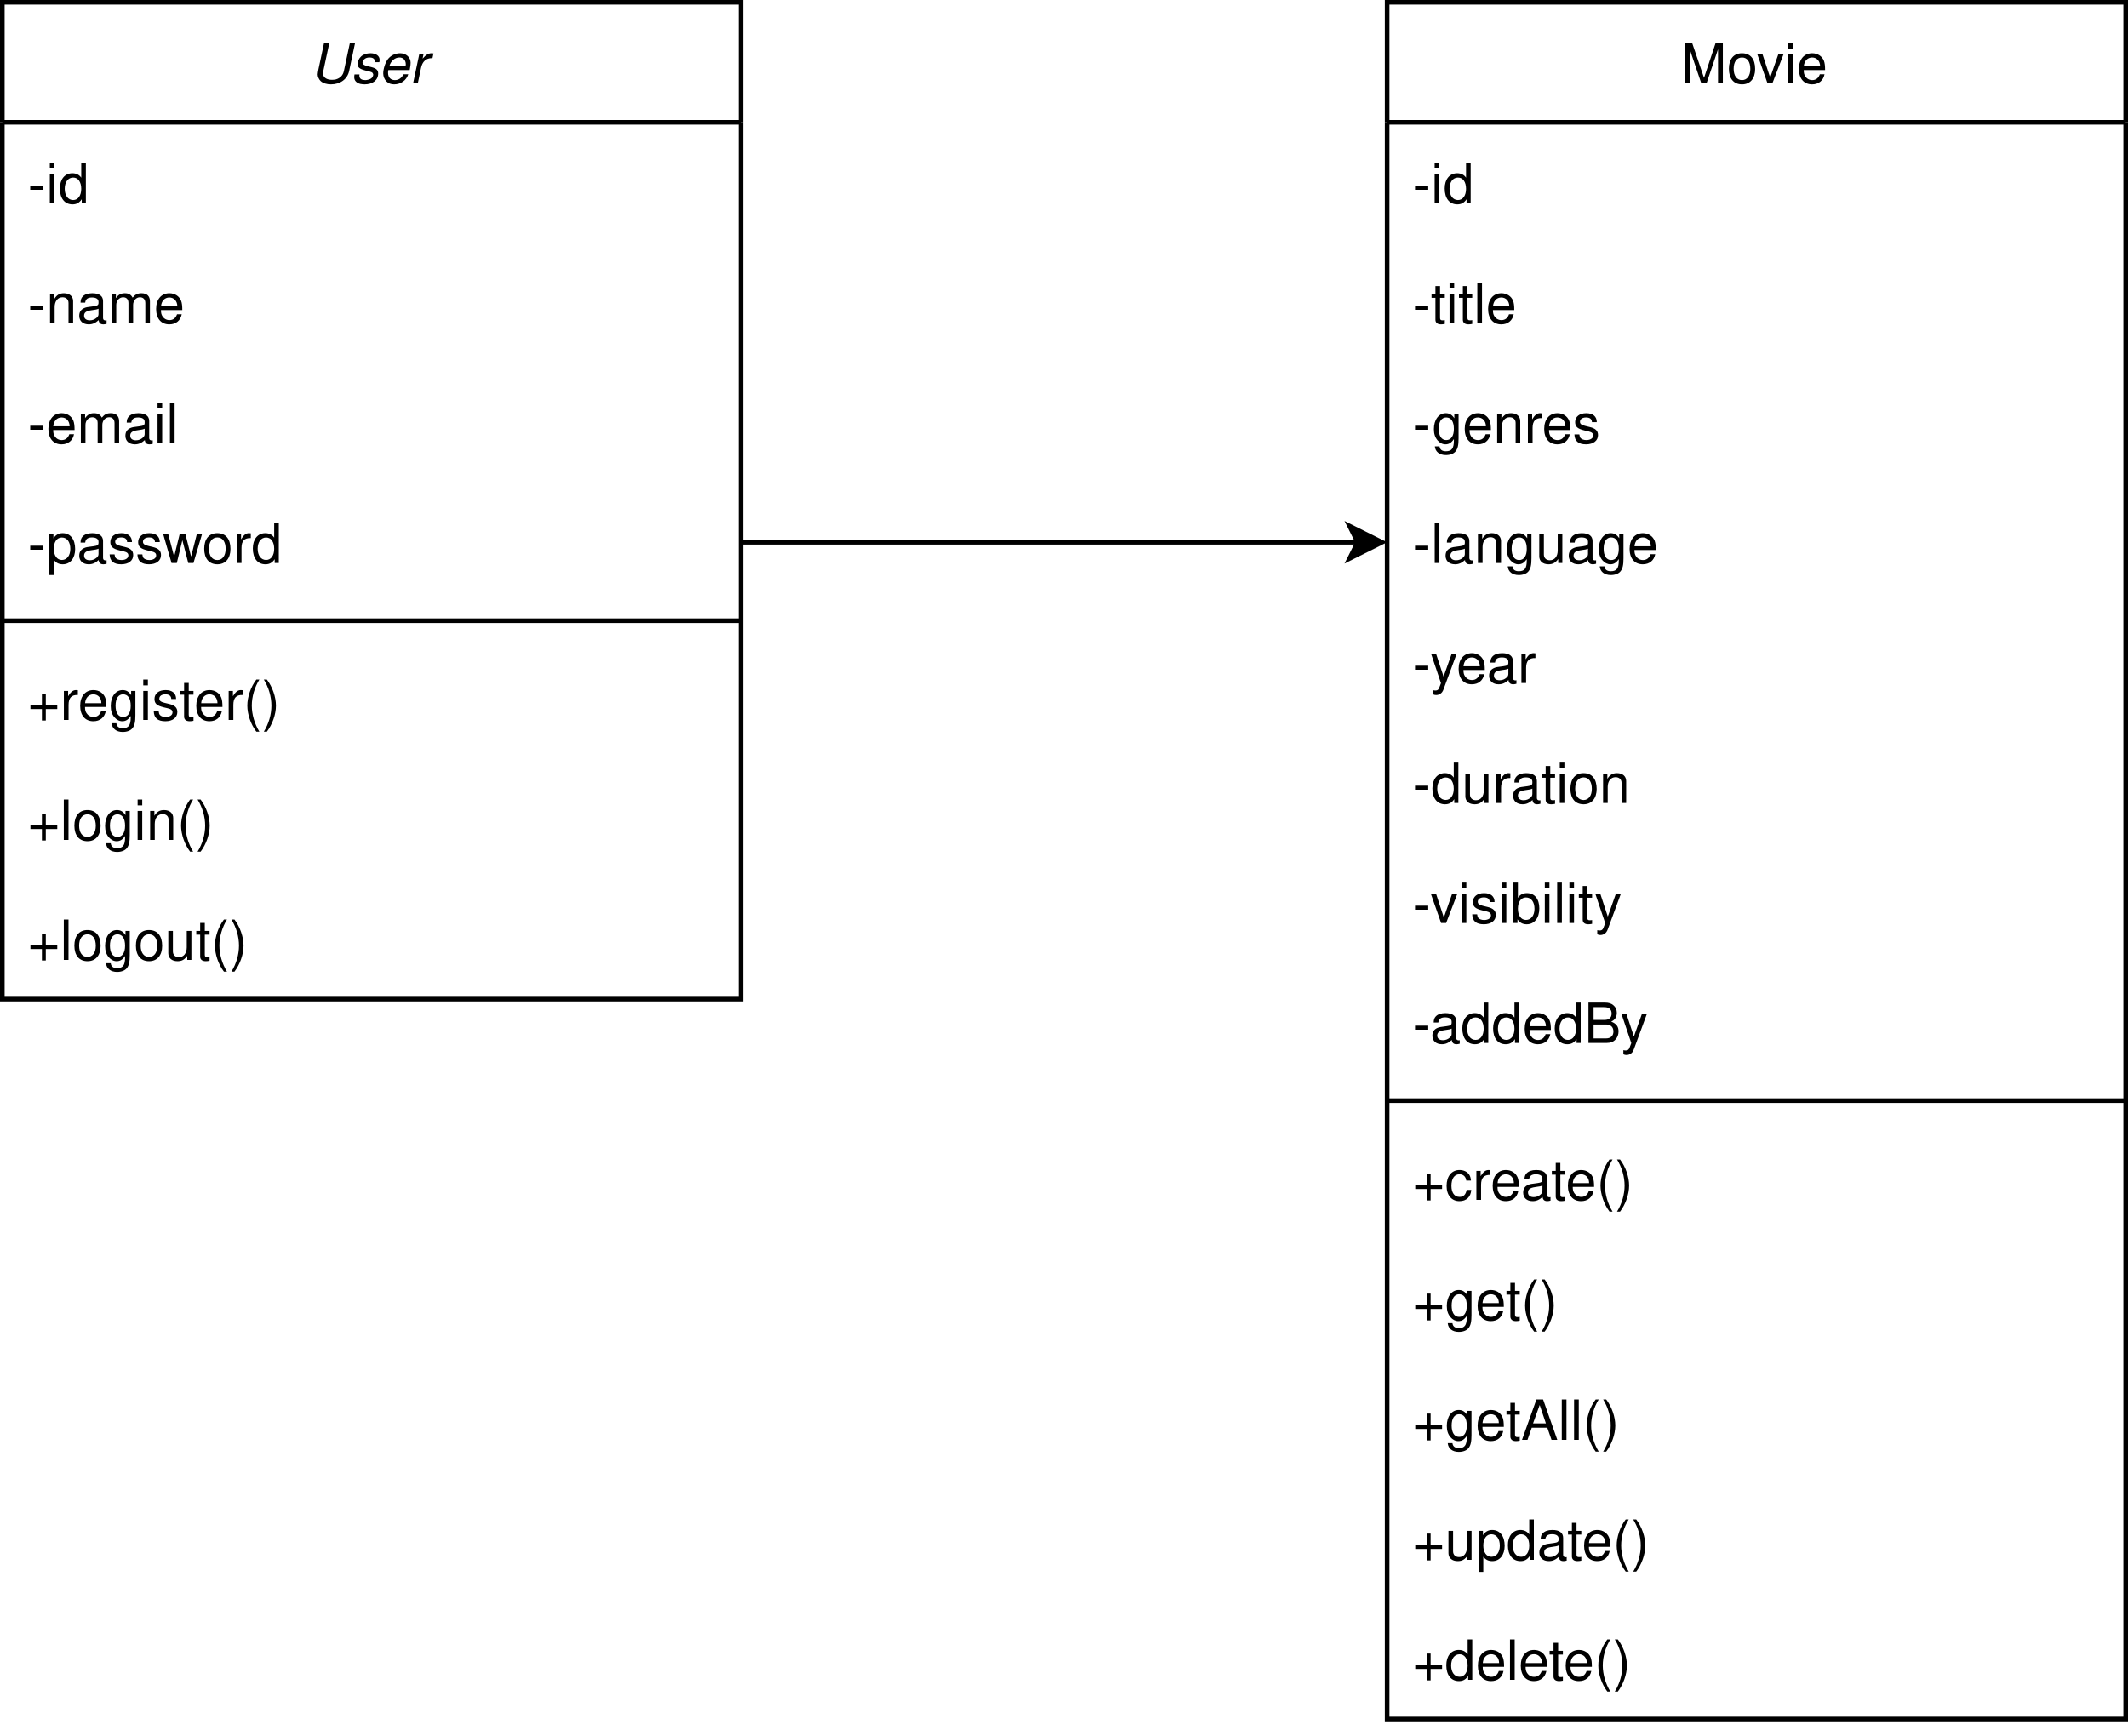
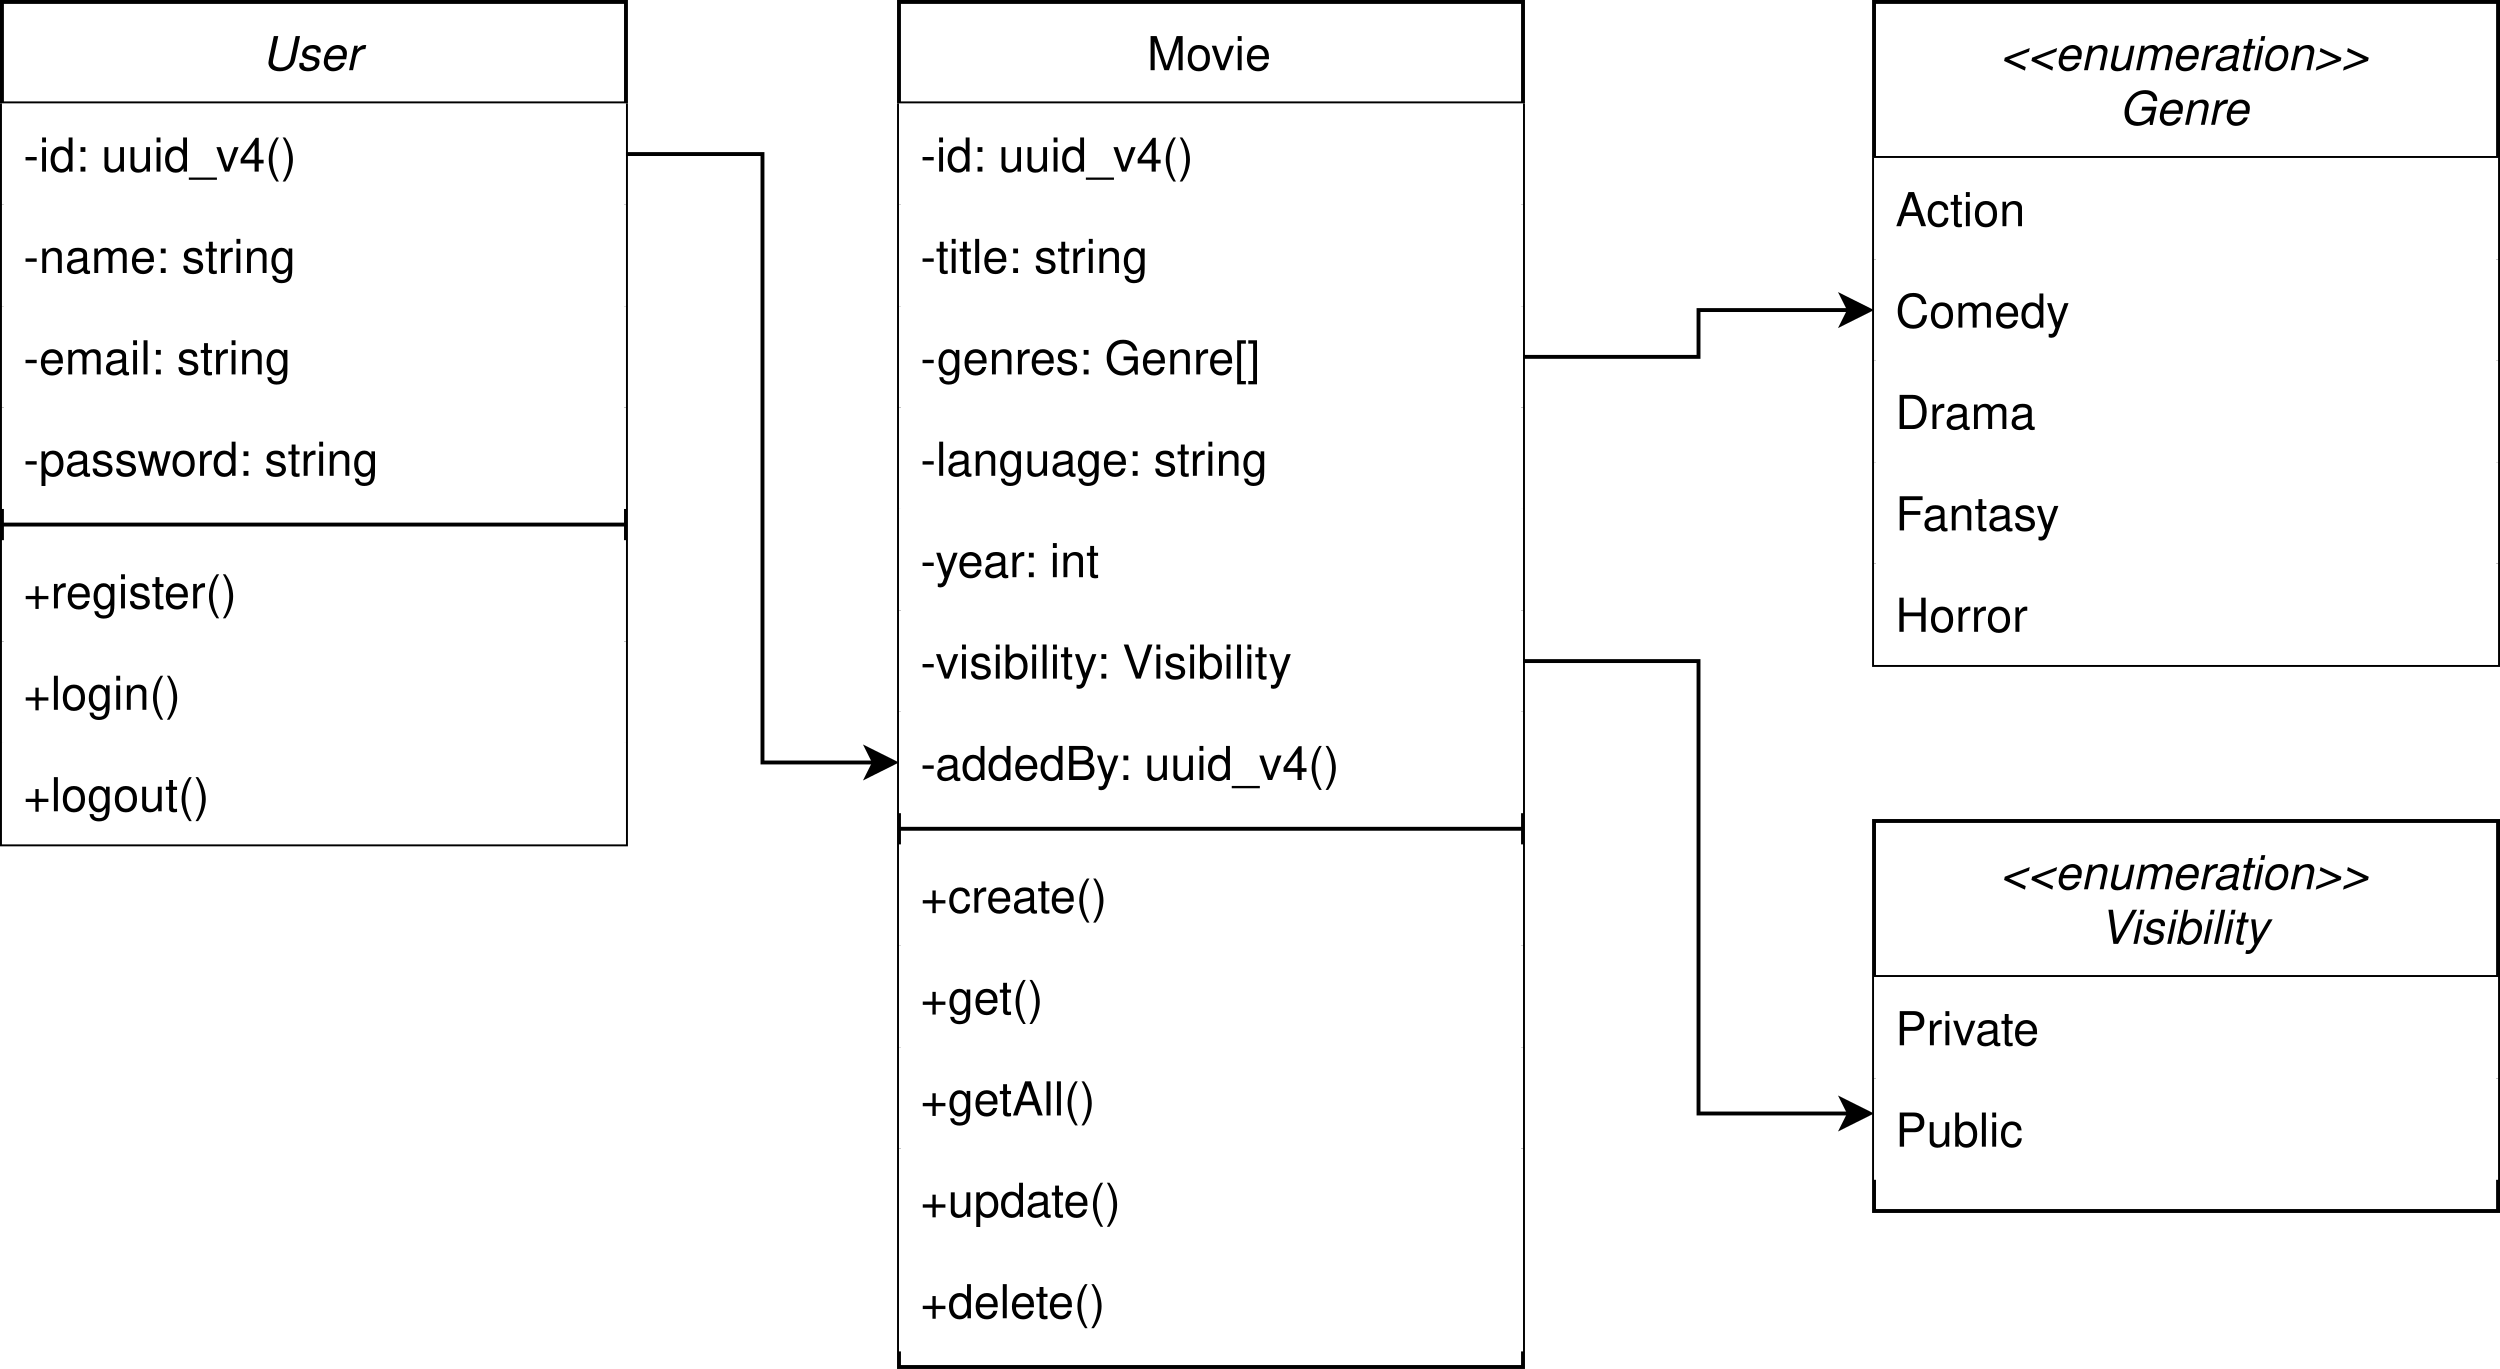
- <svg xmlns="http://www.w3.org/2000/svg" version="1.1" width="461px" height="376px" viewBox="-0.5 -0.5 461 376" content="&lt;mxfile host=&quot;app.diagrams.net&quot; modified=&quot;2022-03-24T03:45:29.962Z&quot; agent=&quot;5.0 (Macintosh; Intel Mac OS X 10_15_7) AppleWebKit/537.36 (KHTML, like Gecko) Chrome/99.0.484.83 Safari/537.36&quot; etag=&quot;bd8p8z-phWbqB5Li1mAe&quot; version=&quot;17.2.1&quot; type=&quot;github&quot;&gt;&lt;diagram id=&quot;C5RBs43oDa-KdzZeNtuy&quot; name=&quot;Page-1&quot;&gt;7Ztbc5s6EIB/jWd6HnzGAt/yGOxcmuOcSZu2yXlUQMZqBOII+UJ+fRcQxkTYtT22mTrMZCZoWUmw30rsrsYNc+AtbgQOJvfcIaxhtJxFwxw2DAMZF334F0uiVNIzL1KBK6ijlHLBI30jSthS0il1SFhQlJwzSYOi0Oa+T2xZkGEh+LyoNuasOGuAXaIJHm3MdOkTdeQklfaNXi6/JdSdZDOjrno/D2fK6k3CCXb4fEVkXjXMgeBcplfeYkBYbLzMLk+foyc2eu3e3H0J/8ffrX++/fujmQ52vUuX5SsI4su9h357HV/f/mj/fA4err/MWzeXL3dN1aU1w2yq7PU9JEK9r4wyI4Zz6jHsQ8sac18+qjtgAgsz6vpwbcOzQU/TmhEhKdj/Ut2QPACpPaHMGeGIT+M3CCW2X7OWNeGCvsGwmMEtBAK4LaRyJaNb0HiMe4K4BVJBQtB5yMyClqIRDqXSsTljOAjpS/LAsYqHhUt9i0vJvWwgPvUd4qjWknPSkIK/Lj0n7r8lDAUttgZZrLiignNDuEekiEAlu9tVMLKFpprz3GuXKpMVjwWpWi1qpbjLoZezfYWVhX0XbLCczjCL06H2tvO9mw4z4O5jSazYiuGqD8LFypvmosQzd/BSpHlpE/TfOynYWa44JCNjudYdwwDb1HdHic6wnUu+qheNRRz6jlniChPqOMRPXEViiVNviv0j4NSXiSU6FvyBvQatvzuNDjzQANoob8NfrC7kgPvgVZgm7kPAVeckdtcSx9q4ZH/vWFER2K5gV/2oQHRXfIaOz8ceOTuAG7aRifSYujwW5o5xOswPQXCL7mw8RNe3ZpM934+iy5JvSZN4mLIPzVnjty36tZx7/YqXs6lzDnAYzrk4vz252iWNWu2KWbc11hpiRpO4UJkDlcZMv+HvAcl4uAz4t9gfhk2kOYWpO4VZ4gAMvxD2wEMqKY/HF6nuO8eo6nuMzC0jrf6RoHZKoELk7NIQIrlPf53dIj4eyBNuxaWf3LLlaTEO+c3ZYjz8BxV1T7jLlmIsXZCAEdLjmuP2HC/2zGAPtrGingbyns+onumsqae06nrK4eop7T3rKWbPWO8e6+spnc4fVE/p6yH8xy2oLFftn1NRQRc6QEklq2sqByZ9yqJKee2spKriEh/25Rr1YVFXXlcxSsrcECS40/iEq4Z9UNjVV1aySsoq7YhgUZM+MOltqy1Hy+66OmhnKnBSm/rIsPfJAFP+62F3ThiZlcLWM8DmjEK6RBmVUY37wLj7VZ95lSRSGMzuWDXrA7M2WpXHZ/rBlwb5ox+G7JFLm1tGYsc6DTFKi+i2IFiSs62+HgNku+rNGOm5MpB0SV1E32Wf7VZ9qIX0zCjFeMlYTXIHkheV57ilB1vTwKm31p22VtOoOofV680A0iGMnDHIIyxJs111foqQRos4LslOIMEoE+5yH7OrXPou9M91RjyJTePQ9CeRMlJHjHgqeTEIBqOJ6Fn1Txr/xQ3AoZrDxerNYVTIJuIHXIth02FhyKfCJhtwqYheYgGfl00b2Zr1KQjDks6KT7cDM2jmvx9IT/fyX2GYV78A&lt;/diagram&gt;&lt;/mxfile&gt;" resource="https://app.diagrams.net/#Hmac8905%2Fmovies-api%2Fmain%2Fclass-diagram.svg">
+ <svg xmlns="http://www.w3.org/2000/svg" version="1.1" width="641px" height="351px" viewBox="-0.5 -0.5 641 351" content="&lt;mxfile host=&quot;app.diagrams.net&quot; modified=&quot;2022-03-24T04:26:53.082Z&quot; agent=&quot;5.0 (Macintosh; Intel Mac OS X 10_15_7) AppleWebKit/537.36 (KHTML, like Gecko) Chrome/99.0.484.83 Safari/537.36&quot; etag=&quot;3SLNGBdJgzkTvPTXYLHu&quot; version=&quot;17.2.1&quot; type=&quot;github&quot;&gt;&lt;diagram id=&quot;C5RBs43oDa-KdzZeNtuy&quot; name=&quot;Page-1&quot;&gt;7VxZc6M4EP41rtp98JYFPh995Niss5WZzCTZpy0FZKyJQF4hH+TXTwPCNhF2HMcGr4cqV4EaIaH+PjV9UK6YfXdxJfBkfMttwipGzV5UzEHFMJDRacMhlASxpGV2YoEjqK06rQT39JUoYU1Jp9Qmfqqj5JxJOkkLLe55xJIpGRaCz9PdRpylZ51gh2iCewszXfpIbTmOpW2jtZJfE+qMk5lRU63PxUlntRJ/jG0+XxOZFxWzLziX8Zm76BMWKi/Ry+OfwSMbvjSvbr74/+Hvvb++/f1QjQe7/MgtyyUI4sm9h359GV1eP9R/PE3uLr/Ma1fd55uquqU2w2yq9PXdJ0KtVwaJEv05dRn2oNUbcU/eqyuggh5m1PHg3IJngzvN3owISUH/XXVB8glIrTFl9hAHfBquwJfYeklavTEX9BWGxQwuIRDAZSEVlYxmqsd9eCeIayAVxIc+d4la0FI0xL5UfSzOGJ749Dl64LCLi4VDvR6XkrvJQHzq2cRWrSXOUUMK/rJkTnj/jmAo0EJtkMUaFRU4V4S7RIoAuqirbYWF2memas5XpEVNJRuvERakarOojeIsR15O9hU2FvYcUMFytuX4ajpU33W+N9NhBrB7WJJeqER/nYJwsrbQlSgi5gdIijSSVsP+XZBNwbr8O6v/9rtGWdC6XKMnIyO5kZz+BFvUc4ZRn0F9Jfmq1h2KONw7YhExxtS2iRcRR2KJY26FbJlw6slIMY0e/EB9/dofjUoDHqgPbbRqwy/sLmSfe8AxTCMyESDunITk7Y0oY33OOGypgU1GeMpkJvm2buv3yRekUf0o+utkS8H+UYwNHWMPuyRGGRQEYJwdxFvMzli6TJ3mS4SGkR8R7iaTa3Rj4QG6vDar7Ol2GHQz3khV4mLKSiZsZYKG8K7k2MiEVrtgk2DqTJhg359zYZdkyNksoFq9YDbUNTZowDMaeahKSSjTe3uHFS7gGw6X0OBbyJJBFWlUMXWqmBm0YPiZsDvuU0l5OL6I+76hy2n5AmhX17N9JKgbGVCDZ+9QH1zN0tX7NLw5GvbMV3zWVu4xDlHZLwbu4V/aqJmjnc4EN3PzArgQ6pfofhbdzp5B+sFMM2pp8N7yGSUasBsyRrUyY3S4jJGJ9ksZmY3aZnpsThk1GunpTjpl1NaDhzJntNX0LLf2/ydphDo6ypJKVqaNcudCnnmj7ARiRuLIIZ4Ia08hGa7CcxVtlYzIgRGF54+MjLoBuCTONKoYlgYiXzoUn0FKMkbrfAgIFjEXQi2WRMiDCDtXNo8VouoxTHVGweGnjMogZsPDql2S4hCBbcyTzaRo5OhLZpIiI2DAAIbdC849ajhNQrQLdyj1+pMGfVlxOFAkWdvRWTxWycHIzElbgmBJznDL5w0vKtq6Iz06BHwdUuakP22pjXqOljobXN2xj8HtMlbi+2l8m4UH8pk1penELo3zIYxzp+iSoZ7FBXhtwsgvB+8Rtq9pFB1uoyxHuqlWHR+JN3WJwJHLajQddSk5VqJKl9mLU7hv+VDgt+n1WuUUK43vsGhz8XFjpbHRTJf+dk3hoNZelUazk57OOI1KYya7M7KKXSsm8pkZrqPnCbZYj43mbV9mHM666c5JH4a2y8RhLvg3C48s9czBQGAXnx38OQPbKTyqbGrAXmJ4zfvlzs6FAAgV/Z1qxsdu11wIUEBJgDwIUC86ME1KAGtIE9shSYgBCh1zh3uYXaykb3S56jPkUWY/dNN/ECkDFUPgqeSVVAkBlCaCJ3V/1PgnbACUqjlYrF8cBKoVP2v4gHu4/rBIPhWWunXrFzYQADlkK66NbFwFYRDizdKPd3jQslL5+4SbW2rAZcyZf8y5s6uPaucfdOpBx52gM5izfDUd5NUUG5HTjToN3Tm9mz4zapX454F/4VGnaRTimSyofFo7X/NLoLVyS8JG4pVs8mZaOboz274Ce9eb2USFfLwZs166oNo/gbyLWfs4kEFz9Xc/8bt89adJ5sVP&lt;/diagram&gt;&lt;/mxfile&gt;" resource="https://app.diagrams.net/#Hmac8905%2Fmovies-api%2Fmain%2Fclass-diagram.svg">
  <defs>
    <clipPath id="mx-clip-4-31-152-26-0">
      <rect x="4" y="31" width="152" height="26" />
    </clipPath>
    <clipPath id="mx-clip-4-57-152-26-0">
      <rect x="4" y="57" width="152" height="26" />
    </clipPath>
    <clipPath id="mx-clip-4-83-152-26-0">
      <rect x="4" y="83" width="152" height="26" />
    </clipPath>
    <clipPath id="mx-clip-4-109-152-26-0">
      <rect x="4" y="109" width="152" height="26" />
    </clipPath>
    <clipPath id="mx-clip-4-143-152-26-0">
      <rect x="4" y="143" width="152" height="26" />
    </clipPath>
    <clipPath id="mx-clip-4-169-152-26-0">
      <rect x="4" y="169" width="152" height="26" />
    </clipPath>
    <clipPath id="mx-clip-4-195-152-26-0">
      <rect x="4" y="195" width="152" height="26" />
    </clipPath>
-     <clipPath id="mx-clip-304-31-152-26-0">
-       <rect x="304" y="31" width="152" height="26" />
-     </clipPath>
-     <clipPath id="mx-clip-304-57-152-26-0">
-       <rect x="304" y="57" width="152" height="26" />
-     </clipPath>
-     <clipPath id="mx-clip-304-83-152-26-0">
-       <rect x="304" y="83" width="152" height="26" />
-     </clipPath>
-     <clipPath id="mx-clip-304-109-152-26-0">
-       <rect x="304" y="109" width="152" height="26" />
-     </clipPath>
-     <clipPath id="mx-clip-304-135-152-26-0">
-       <rect x="304" y="135" width="152" height="26" />
-     </clipPath>
-     <clipPath id="mx-clip-304-161-152-26-0">
-       <rect x="304" y="161" width="152" height="26" />
-     </clipPath>
-     <clipPath id="mx-clip-304-187-152-26-0">
-       <rect x="304" y="187" width="152" height="26" />
-     </clipPath>
-     <clipPath id="mx-clip-304-213-152-26-0">
-       <rect x="304" y="213" width="152" height="26" />
-     </clipPath>
-     <clipPath id="mx-clip-304-247-152-26-0">
-       <rect x="304" y="247" width="152" height="26" />
-     </clipPath>
-     <clipPath id="mx-clip-304-273-152-26-0">
-       <rect x="304" y="273" width="152" height="26" />
-     </clipPath>
-     <clipPath id="mx-clip-304-299-152-26-0">
-       <rect x="304" y="299" width="152" height="26" />
-     </clipPath>
-     <clipPath id="mx-clip-304-325-152-26-0">
-       <rect x="304" y="325" width="152" height="26" />
-     </clipPath>
-     <clipPath id="mx-clip-304-351-152-26-0">
-       <rect x="304" y="351" width="152" height="26" />
+     <clipPath id="mx-clip-234-31-152-26-0">
+       <rect x="234" y="31" width="152" height="26" />
+     </clipPath>
+     <clipPath id="mx-clip-234-57-152-26-0">
+       <rect x="234" y="57" width="152" height="26" />
+     </clipPath>
+     <clipPath id="mx-clip-234-83-152-26-0">
+       <rect x="234" y="83" width="152" height="26" />
+     </clipPath>
+     <clipPath id="mx-clip-234-109-152-26-0">
+       <rect x="234" y="109" width="152" height="26" />
+     </clipPath>
+     <clipPath id="mx-clip-234-135-152-26-0">
+       <rect x="234" y="135" width="152" height="26" />
+     </clipPath>
+     <clipPath id="mx-clip-234-161-152-26-0">
+       <rect x="234" y="161" width="152" height="26" />
+     </clipPath>
+     <clipPath id="mx-clip-234-187-152-26-0">
+       <rect x="234" y="187" width="152" height="26" />
+     </clipPath>
+     <clipPath id="mx-clip-234-221-152-26-0">
+       <rect x="234" y="221" width="152" height="26" />
+     </clipPath>
+     <clipPath id="mx-clip-234-247-152-26-0">
+       <rect x="234" y="247" width="152" height="26" />
+     </clipPath>
+     <clipPath id="mx-clip-234-273-152-26-0">
+       <rect x="234" y="273" width="152" height="26" />
+     </clipPath>
+     <clipPath id="mx-clip-234-299-152-26-0">
+       <rect x="234" y="299" width="152" height="26" />
+     </clipPath>
+     <clipPath id="mx-clip-234-325-152-26-0">
+       <rect x="234" y="325" width="152" height="26" />
+     </clipPath>
+     <clipPath id="mx-clip-484-45-152-26-0">
+       <rect x="484" y="45" width="152" height="26" />
+     </clipPath>
+     <clipPath id="mx-clip-484-71-152-26-0">
+       <rect x="484" y="71" width="152" height="26" />
+     </clipPath>
+     <clipPath id="mx-clip-484-97-152-26-0">
+       <rect x="484" y="97" width="152" height="26" />
+     </clipPath>
+     <clipPath id="mx-clip-484-123-152-26-0">
+       <rect x="484" y="123" width="152" height="26" />
+     </clipPath>
+     <clipPath id="mx-clip-484-149-152-26-0">
+       <rect x="484" y="149" width="152" height="26" />
+     </clipPath>
+     <clipPath id="mx-clip-484-255-152-26-0">
+       <rect x="484" y="255" width="152" height="26" />
+     </clipPath>
+     <clipPath id="mx-clip-484-281-152-26-0">
+       <rect x="484" y="281" width="152" height="26" />
    </clipPath>
  </defs>
  <g>
    <path d="M 0 26 L 0 0 L 160 0 L 160 26" fill="rgb(255, 255, 255)" stroke="rgb(0, 0, 0)" stroke-miterlimit="10" pointer-events="all" />
    <path d="M 0 26 L 0 216 L 160 216 L 160 26" fill="none" stroke="rgb(0, 0, 0)" stroke-miterlimit="10" pointer-events="none" />
    <path d="M 0 26 L 160 26" fill="none" stroke="rgb(0, 0, 0)" stroke-miterlimit="10" pointer-events="none" />
    <g fill="rgb(0, 0, 0)" font-family="Helvetica" font-style="italic" pointer-events="none" text-anchor="middle" font-size="12px">
      <text x="79.5" y="17.5">User</text>
    </g>
+     <rect x="0" y="26" width="160" height="26" fill="rgb(255, 255, 255)" stroke="none" pointer-events="none" />
    <g fill="rgb(0, 0, 0)" font-family="Helvetica" pointer-events="none" clip-path="url(#mx-clip-4-31-152-26-0)" font-size="12px">
-       <text x="5.5" y="43.5">-id</text>
-     </g>
+       <text x="5.5" y="43.5">-id: uuid_v4()</text>
+     </g>
+     <rect x="0" y="52" width="160" height="26" fill="rgb(255, 255, 255)" stroke="none" pointer-events="none" />
    <g fill="rgb(0, 0, 0)" font-family="Helvetica" pointer-events="none" clip-path="url(#mx-clip-4-57-152-26-0)" font-size="12px">
-       <text x="5.5" y="69.5">-name</text>
-     </g>
+       <text x="5.5" y="69.5">-name: string</text>
+     </g>
+     <rect x="0" y="78" width="160" height="26" fill="rgb(255, 255, 255)" stroke="none" pointer-events="none" />
    <g fill="rgb(0, 0, 0)" font-family="Helvetica" pointer-events="none" clip-path="url(#mx-clip-4-83-152-26-0)" font-size="12px">
-       <text x="5.5" y="95.5">-email</text>
-     </g>
+       <text x="5.5" y="95.5">-email: string</text>
+     </g>
+     <rect x="0" y="104" width="160" height="26" fill="rgb(255, 255, 255)" stroke="none" pointer-events="none" />
    <g fill="rgb(0, 0, 0)" font-family="Helvetica" pointer-events="none" clip-path="url(#mx-clip-4-109-152-26-0)" font-size="12px">
-       <text x="5.5" y="121.5">-password</text>
+       <text x="5.5" y="121.5">-password: string</text>
    </g>
    <path d="M 0 134 L 160 134" fill="none" stroke="rgb(0, 0, 0)" stroke-miterlimit="10" pointer-events="none" />
+     <rect x="0" y="138" width="160" height="26" fill="rgb(255, 255, 255)" stroke="none" pointer-events="none" />
    <g fill="rgb(0, 0, 0)" font-family="Helvetica" pointer-events="none" clip-path="url(#mx-clip-4-143-152-26-0)" font-size="12px">
      <text x="5.5" y="155.5">+register()</text>
    </g>
+     <rect x="0" y="164" width="160" height="26" fill="rgb(255, 255, 255)" stroke="none" pointer-events="none" />
    <g fill="rgb(0, 0, 0)" font-family="Helvetica" pointer-events="none" clip-path="url(#mx-clip-4-169-152-26-0)" font-size="12px">
      <text x="5.5" y="181.5">+login()</text>
    </g>
+     <rect x="0" y="190" width="160" height="26" fill="rgb(255, 255, 255)" stroke="none" pointer-events="none" />
    <g fill="rgb(0, 0, 0)" font-family="Helvetica" pointer-events="none" clip-path="url(#mx-clip-4-195-152-26-0)" font-size="12px">
      <text x="5.5" y="207.5">+logout()</text>
    </g>
-     <path d="M 300 26 L 300 0 L 460 0 L 460 26" fill="rgb(255, 255, 255)" stroke="rgb(0, 0, 0)" stroke-miterlimit="10" pointer-events="none" />
-     <path d="M 300 26 L 300 372 L 460 372 L 460 26" fill="none" stroke="rgb(0, 0, 0)" stroke-miterlimit="10" pointer-events="none" />
-     <path d="M 300 26 L 460 26" fill="none" stroke="rgb(0, 0, 0)" stroke-miterlimit="10" pointer-events="none" />
+     <path d="M 230 26 L 230 0 L 390 0 L 390 26" fill="rgb(255, 255, 255)" stroke="rgb(0, 0, 0)" stroke-miterlimit="10" pointer-events="none" />
+     <path d="M 230 26 L 230 350 L 390 350 L 390 26" fill="none" stroke="rgb(0, 0, 0)" stroke-miterlimit="10" pointer-events="none" />
+     <path d="M 230 26 L 390 26" fill="none" stroke="rgb(0, 0, 0)" stroke-miterlimit="10" pointer-events="none" />
    <g fill="rgb(0, 0, 0)" font-family="Helvetica" pointer-events="none" text-anchor="middle" font-size="12px">
-       <text x="379.5" y="17.5">Movie</text>
-     </g>
-     <g fill="rgb(0, 0, 0)" font-family="Helvetica" pointer-events="none" clip-path="url(#mx-clip-304-31-152-26-0)" font-size="12px">
-       <text x="305.5" y="43.5">-id</text>
-     </g>
-     <g fill="rgb(0, 0, 0)" font-family="Helvetica" pointer-events="none" clip-path="url(#mx-clip-304-57-152-26-0)" font-size="12px">
-       <text x="305.5" y="69.5">-title</text>
-     </g>
-     <g fill="rgb(0, 0, 0)" font-family="Helvetica" pointer-events="none" clip-path="url(#mx-clip-304-83-152-26-0)" font-size="12px">
-       <text x="305.5" y="95.5">-genres</text>
-     </g>
-     <g fill="rgb(0, 0, 0)" font-family="Helvetica" pointer-events="none" clip-path="url(#mx-clip-304-109-152-26-0)" font-size="12px">
-       <text x="305.5" y="121.5">-language</text>
-     </g>
-     <g fill="rgb(0, 0, 0)" font-family="Helvetica" pointer-events="none" clip-path="url(#mx-clip-304-135-152-26-0)" font-size="12px">
-       <text x="305.5" y="147.5">-year</text>
-     </g>
-     <g fill="rgb(0, 0, 0)" font-family="Helvetica" pointer-events="none" clip-path="url(#mx-clip-304-161-152-26-0)" font-size="12px">
-       <text x="305.5" y="173.5">-duration</text>
-     </g>
-     <g fill="rgb(0, 0, 0)" font-family="Helvetica" pointer-events="none" clip-path="url(#mx-clip-304-187-152-26-0)" font-size="12px">
-       <text x="305.5" y="199.5">-visibility</text>
-     </g>
-     <g fill="rgb(0, 0, 0)" font-family="Helvetica" pointer-events="none" clip-path="url(#mx-clip-304-213-152-26-0)" font-size="12px">
-       <text x="305.5" y="225.5">-addedBy</text>
-     </g>
-     <path d="M 300 238 L 460 238" fill="none" stroke="rgb(0, 0, 0)" stroke-miterlimit="10" pointer-events="none" />
-     <g fill="rgb(0, 0, 0)" font-family="Helvetica" pointer-events="none" clip-path="url(#mx-clip-304-247-152-26-0)" font-size="12px">
-       <text x="305.5" y="259.5">+create()</text>
-     </g>
-     <g fill="rgb(0, 0, 0)" font-family="Helvetica" pointer-events="none" clip-path="url(#mx-clip-304-273-152-26-0)" font-size="12px">
-       <text x="305.5" y="285.5">+get()</text>
-     </g>
-     <g fill="rgb(0, 0, 0)" font-family="Helvetica" pointer-events="none" clip-path="url(#mx-clip-304-299-152-26-0)" font-size="12px">
-       <text x="305.5" y="311.5">+getAll()</text>
-     </g>
-     <g fill="rgb(0, 0, 0)" font-family="Helvetica" pointer-events="none" clip-path="url(#mx-clip-304-325-152-26-0)" font-size="12px">
-       <text x="305.5" y="337.5">+update()</text>
-     </g>
-     <g fill="rgb(0, 0, 0)" font-family="Helvetica" pointer-events="none" clip-path="url(#mx-clip-304-351-152-26-0)" font-size="12px">
-       <text x="305.5" y="363.5">+delete()</text>
-     </g>
-     <path d="M 160 117 L 293.63 117" fill="none" stroke="rgb(0, 0, 0)" stroke-miterlimit="10" pointer-events="none" />
-     <path d="M 298.88 117 L 291.88 120.5 L 293.63 117 L 291.88 113.5 Z" fill="rgb(0, 0, 0)" stroke="rgb(0, 0, 0)" stroke-miterlimit="10" pointer-events="none" />
+       <text x="309.5" y="17.5">Movie</text>
+     </g>
+     <rect x="230" y="26" width="160" height="26" fill="rgb(255, 255, 255)" stroke="none" pointer-events="none" />
+     <g fill="rgb(0, 0, 0)" font-family="Helvetica" pointer-events="none" clip-path="url(#mx-clip-234-31-152-26-0)" font-size="12px">
+       <text x="235.5" y="43.5">-id: uuid_v4()</text>
+     </g>
+     <rect x="230" y="52" width="160" height="26" fill="rgb(255, 255, 255)" stroke="none" pointer-events="none" />
+     <g fill="rgb(0, 0, 0)" font-family="Helvetica" pointer-events="none" clip-path="url(#mx-clip-234-57-152-26-0)" font-size="12px">
+       <text x="235.5" y="69.5">-title: string</text>
+     </g>
+     <rect x="230" y="78" width="160" height="26" fill="rgb(255, 255, 255)" stroke="none" pointer-events="none" />
+     <g fill="rgb(0, 0, 0)" font-family="Helvetica" pointer-events="none" clip-path="url(#mx-clip-234-83-152-26-0)" font-size="12px">
+       <text x="235.5" y="95.5">-genres: Genre[]</text>
+     </g>
+     <rect x="230" y="104" width="160" height="26" fill="rgb(255, 255, 255)" stroke="none" pointer-events="none" />
+     <g fill="rgb(0, 0, 0)" font-family="Helvetica" pointer-events="none" clip-path="url(#mx-clip-234-109-152-26-0)" font-size="12px">
+       <text x="235.5" y="121.5">-language: string</text>
+     </g>
+     <rect x="230" y="130" width="160" height="26" fill="rgb(255, 255, 255)" stroke="none" pointer-events="none" />
+     <g fill="rgb(0, 0, 0)" font-family="Helvetica" pointer-events="none" clip-path="url(#mx-clip-234-135-152-26-0)" font-size="12px">
+       <text x="235.5" y="147.5">-year: int</text>
+     </g>
+     <rect x="230" y="156" width="160" height="26" fill="rgb(255, 255, 255)" stroke="none" pointer-events="none" />
+     <g fill="rgb(0, 0, 0)" font-family="Helvetica" pointer-events="none" clip-path="url(#mx-clip-234-161-152-26-0)" font-size="12px">
+       <text x="235.5" y="173.5">-visibility: Visibility</text>
+     </g>
+     <rect x="230" y="182" width="160" height="26" fill="rgb(255, 255, 255)" stroke="none" pointer-events="none" />
+     <g fill="rgb(0, 0, 0)" font-family="Helvetica" pointer-events="none" clip-path="url(#mx-clip-234-187-152-26-0)" font-size="12px">
+       <text x="235.5" y="199.5">-addedBy: uuid_v4()</text>
+     </g>
+     <path d="M 230 212 L 390 212" fill="none" stroke="rgb(0, 0, 0)" stroke-miterlimit="10" pointer-events="none" />
+     <rect x="230" y="216" width="160" height="26" fill="rgb(255, 255, 255)" stroke="none" pointer-events="none" />
+     <g fill="rgb(0, 0, 0)" font-family="Helvetica" pointer-events="none" clip-path="url(#mx-clip-234-221-152-26-0)" font-size="12px">
+       <text x="235.5" y="233.5">+create()</text>
+     </g>
+     <rect x="230" y="242" width="160" height="26" fill="rgb(255, 255, 255)" stroke="none" pointer-events="none" />
+     <g fill="rgb(0, 0, 0)" font-family="Helvetica" pointer-events="none" clip-path="url(#mx-clip-234-247-152-26-0)" font-size="12px">
+       <text x="235.5" y="259.5">+get()</text>
+     </g>
+     <rect x="230" y="268" width="160" height="26" fill="rgb(255, 255, 255)" stroke="none" pointer-events="none" />
+     <g fill="rgb(0, 0, 0)" font-family="Helvetica" pointer-events="none" clip-path="url(#mx-clip-234-273-152-26-0)" font-size="12px">
+       <text x="235.5" y="285.5">+getAll()</text>
+     </g>
+     <rect x="230" y="294" width="160" height="26" fill="rgb(255, 255, 255)" stroke="none" pointer-events="none" />
+     <g fill="rgb(0, 0, 0)" font-family="Helvetica" pointer-events="none" clip-path="url(#mx-clip-234-299-152-26-0)" font-size="12px">
+       <text x="235.5" y="311.5">+update()</text>
+     </g>
+     <rect x="230" y="320" width="160" height="26" fill="rgb(255, 255, 255)" stroke="none" pointer-events="none" />
+     <g fill="rgb(0, 0, 0)" font-family="Helvetica" pointer-events="none" clip-path="url(#mx-clip-234-325-152-26-0)" font-size="12px">
+       <text x="235.5" y="337.5">+delete()</text>
+     </g>
+     <path d="M 480 40 L 480 0 L 640 0 L 640 40" fill="rgb(255, 255, 255)" stroke="rgb(0, 0, 0)" stroke-miterlimit="10" pointer-events="none" />
+     <path d="M 480 40 L 480 170 L 640 170 L 640 40" fill="none" stroke="rgb(0, 0, 0)" stroke-miterlimit="10" pointer-events="none" />
+     <path d="M 480 40 L 640 40" fill="none" stroke="rgb(0, 0, 0)" stroke-miterlimit="10" pointer-events="none" />
+     <g fill="rgb(0, 0, 0)" font-family="Helvetica" font-style="italic" pointer-events="none" text-anchor="middle" font-size="12px">
+       <text x="559.5" y="17.5">&lt;&lt;enumeration&gt;&gt;</text>
+       <text x="559.5" y="31.5">Genre</text>
+     </g>
+     <rect x="480" y="40" width="160" height="26" fill="rgb(255, 255, 255)" stroke="none" pointer-events="none" />
+     <g fill="rgb(0, 0, 0)" font-family="Helvetica" pointer-events="none" clip-path="url(#mx-clip-484-45-152-26-0)" font-size="12px">
+       <text x="485.5" y="57.5">Action</text>
+     </g>
+     <rect x="480" y="66" width="160" height="26" fill="rgb(255, 255, 255)" stroke="none" pointer-events="none" />
+     <g fill="rgb(0, 0, 0)" font-family="Helvetica" pointer-events="none" clip-path="url(#mx-clip-484-71-152-26-0)" font-size="12px">
+       <text x="485.5" y="83.5">Comedy</text>
+     </g>
+     <rect x="480" y="92" width="160" height="26" fill="rgb(255, 255, 255)" stroke="none" pointer-events="none" />
+     <g fill="rgb(0, 0, 0)" font-family="Helvetica" pointer-events="none" clip-path="url(#mx-clip-484-97-152-26-0)" font-size="12px">
+       <text x="485.5" y="109.5">Drama</text>
+     </g>
+     <rect x="480" y="118" width="160" height="26" fill="rgb(255, 255, 255)" stroke="none" pointer-events="none" />
+     <g fill="rgb(0, 0, 0)" font-family="Helvetica" pointer-events="none" clip-path="url(#mx-clip-484-123-152-26-0)" font-size="12px">
+       <text x="485.5" y="135.5">Fantasy</text>
+     </g>
+     <rect x="480" y="144" width="160" height="26" fill="rgb(255, 255, 255)" stroke="none" pointer-events="none" />
+     <g fill="rgb(0, 0, 0)" font-family="Helvetica" pointer-events="none" clip-path="url(#mx-clip-484-149-152-26-0)" font-size="12px">
+       <text x="485.5" y="161.5">Horror</text>
+     </g>
+     <path d="M 390 91 L 435 91 L 435 79 L 473.63 79" fill="none" stroke="rgb(0, 0, 0)" stroke-miterlimit="10" pointer-events="none" />
+     <path d="M 478.88 79 L 471.88 82.5 L 473.63 79 L 471.88 75.5 Z" fill="rgb(0, 0, 0)" stroke="rgb(0, 0, 0)" stroke-miterlimit="10" pointer-events="none" />
+     <path d="M 480 250 L 480 210 L 640 210 L 640 250" fill="rgb(255, 255, 255)" stroke="rgb(0, 0, 0)" stroke-miterlimit="10" pointer-events="none" />
+     <path d="M 480 250 L 480 310 L 640 310 L 640 250" fill="none" stroke="rgb(0, 0, 0)" stroke-miterlimit="10" pointer-events="none" />
+     <path d="M 480 250 L 640 250" fill="none" stroke="rgb(0, 0, 0)" stroke-miterlimit="10" pointer-events="none" />
+     <g fill="rgb(0, 0, 0)" font-family="Helvetica" font-style="italic" pointer-events="none" text-anchor="middle" font-size="12px">
+       <text x="559.5" y="227.5">&lt;&lt;enumeration&gt;&gt;</text>
+       <text x="559.5" y="241.5">Visibility</text>
+     </g>
+     <rect x="480" y="250" width="160" height="26" fill="rgb(255, 255, 255)" stroke="none" pointer-events="none" />
+     <g fill="rgb(0, 0, 0)" font-family="Helvetica" pointer-events="none" clip-path="url(#mx-clip-484-255-152-26-0)" font-size="12px">
+       <text x="485.5" y="267.5">Private</text>
+     </g>
+     <rect x="480" y="276" width="160" height="26" fill="rgb(255, 255, 255)" stroke="none" pointer-events="none" />
+     <g fill="rgb(0, 0, 0)" font-family="Helvetica" pointer-events="none" clip-path="url(#mx-clip-484-281-152-26-0)" font-size="12px">
+       <text x="485.5" y="293.5">Public</text>
+     </g>
+     <path d="M 390 169 L 435 169 L 435 285 L 473.63 285" fill="none" stroke="rgb(0, 0, 0)" stroke-miterlimit="10" pointer-events="none" />
+     <path d="M 478.88 285 L 471.88 288.5 L 473.63 285 L 471.88 281.5 Z" fill="rgb(0, 0, 0)" stroke="rgb(0, 0, 0)" stroke-miterlimit="10" pointer-events="none" />
+     <path d="M 160 39 L 195 39 L 195 195 L 223.63 195" fill="none" stroke="rgb(0, 0, 0)" stroke-miterlimit="10" pointer-events="none" />
+     <path d="M 228.88 195 L 221.88 198.5 L 223.63 195 L 221.88 191.5 Z" fill="rgb(0, 0, 0)" stroke="rgb(0, 0, 0)" stroke-miterlimit="10" pointer-events="none" />
  </g>
</svg>
